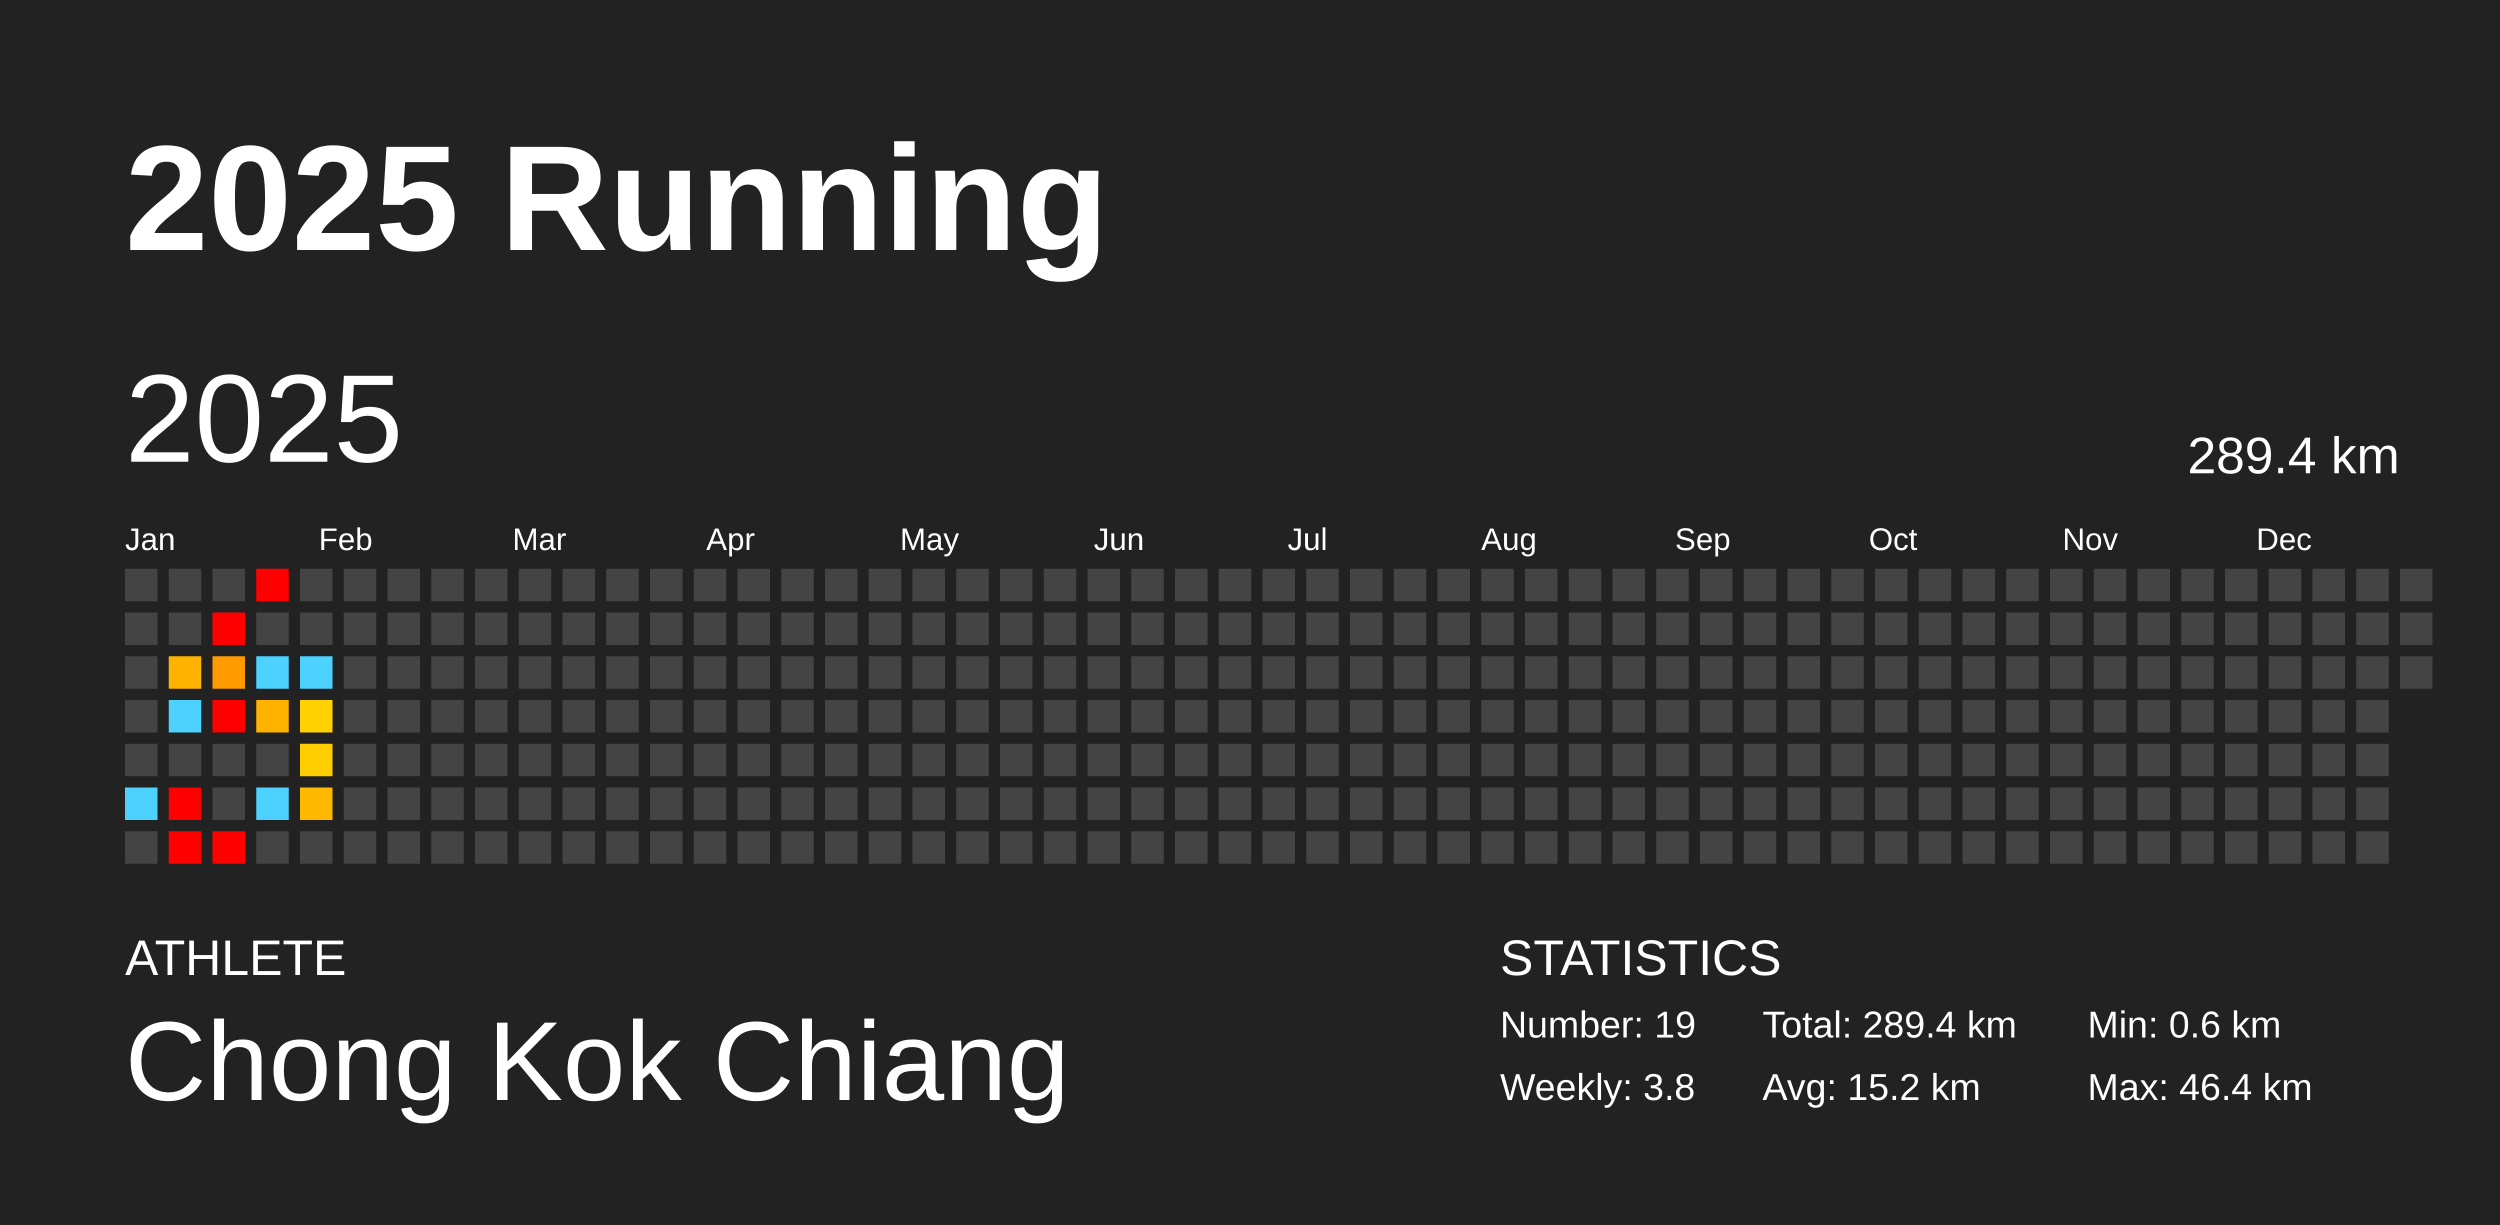
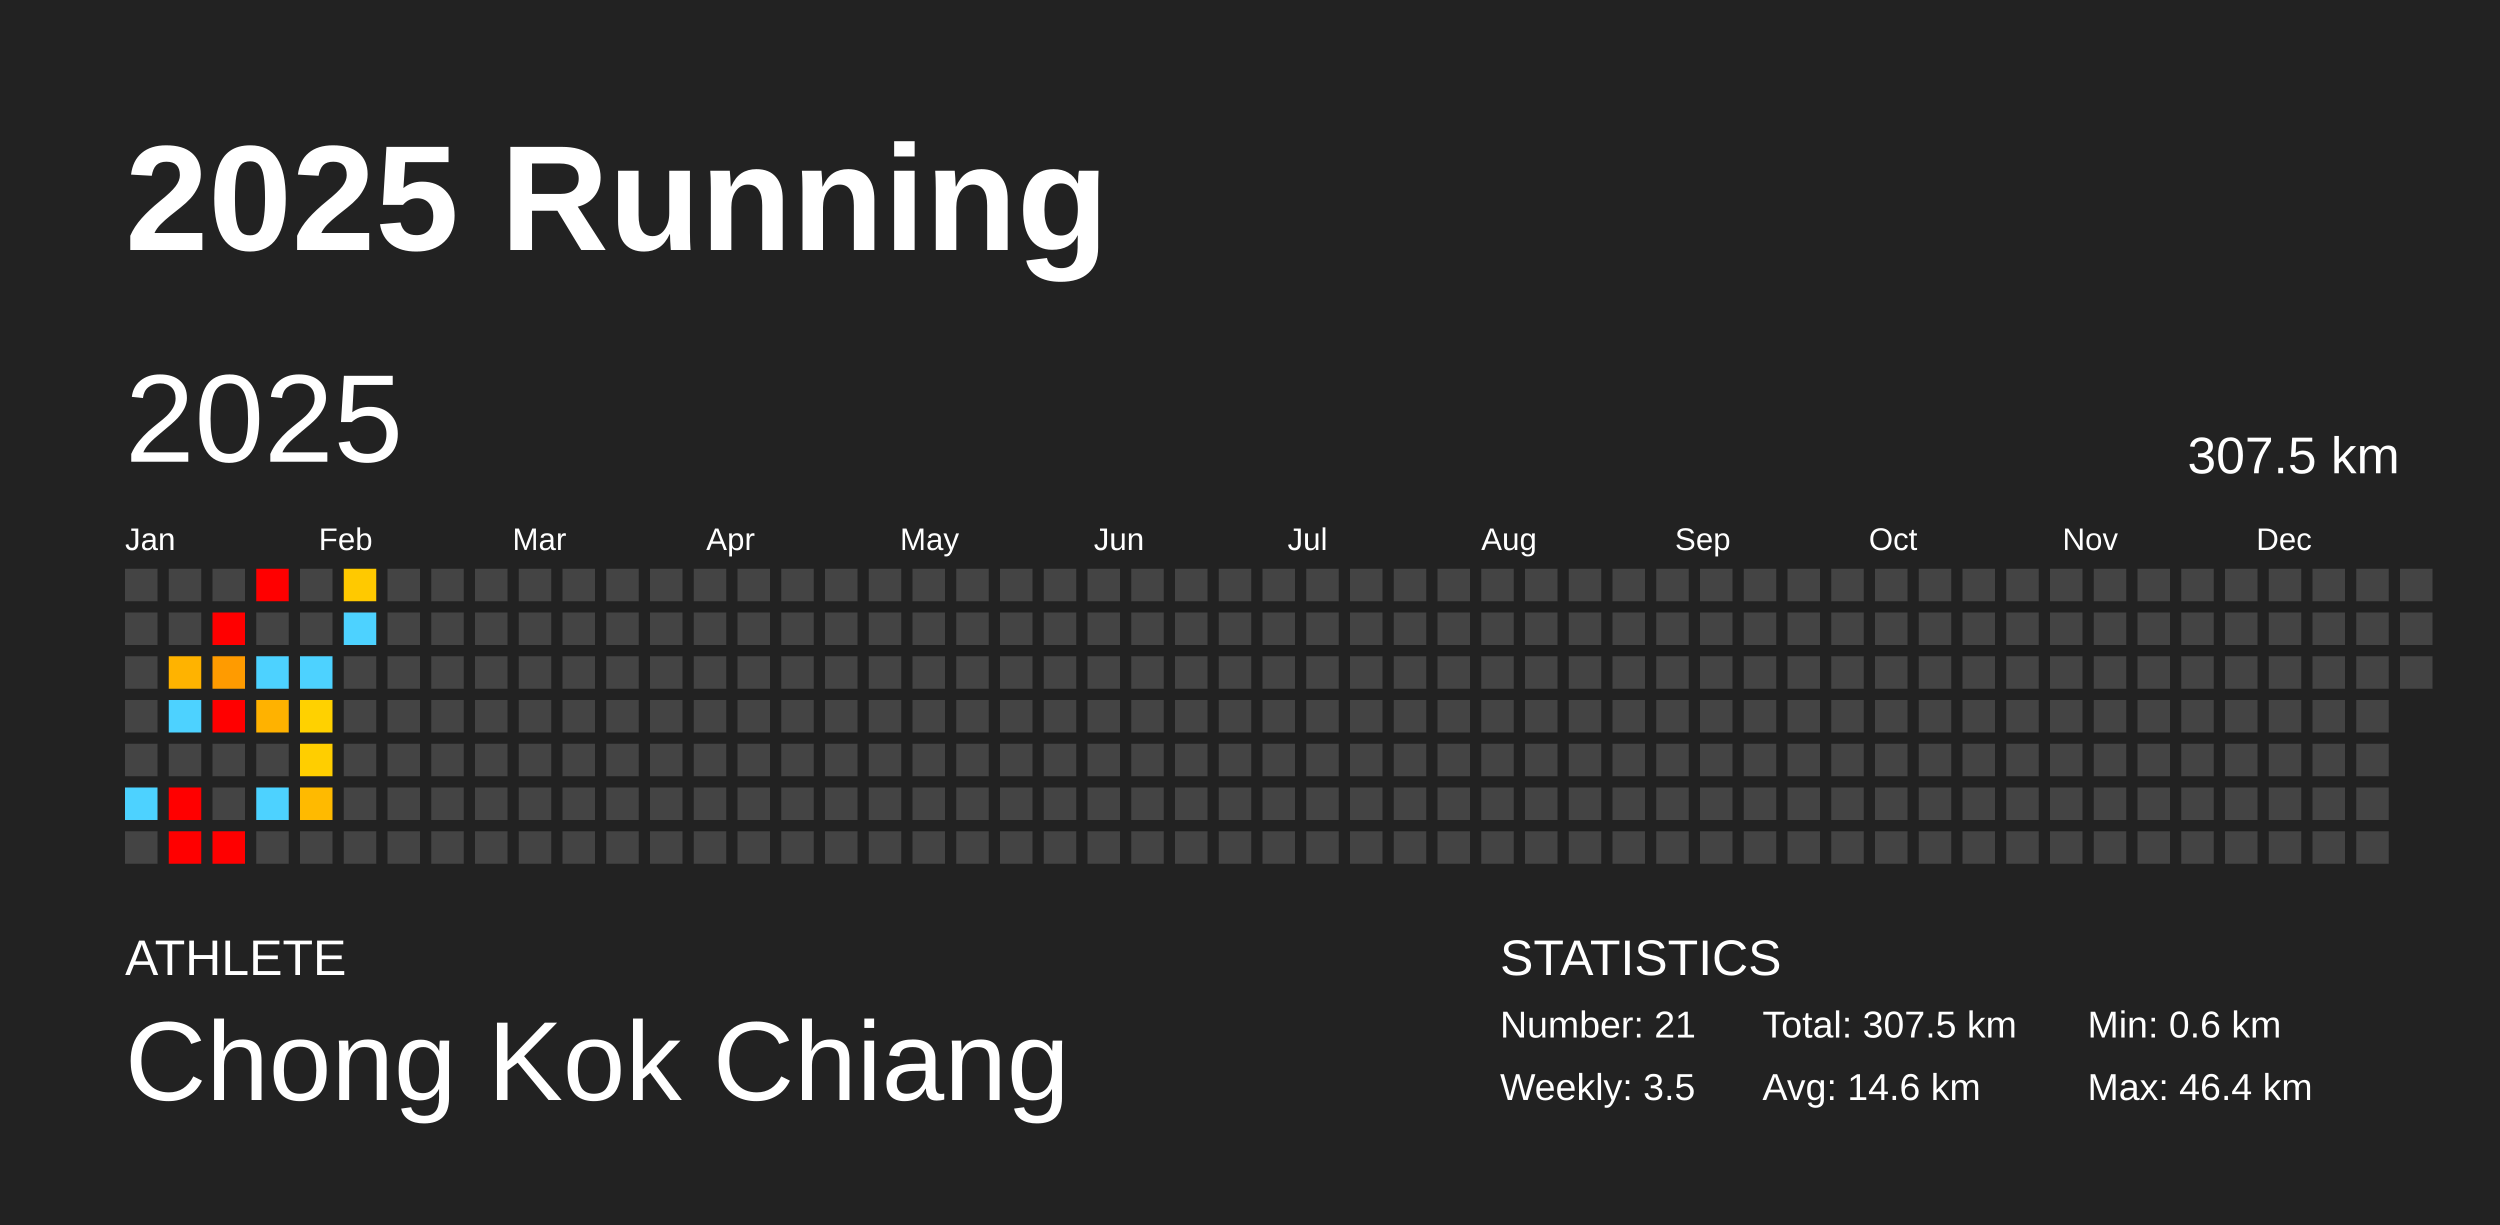
<svg xmlns="http://www.w3.org/2000/svg" baseProfile="full" height="98mm" version="1.1" viewBox="0,0,200,98" width="200mm">
  <defs />
  <rect fill="#222222" height="98" width="200" x="0" y="0" />
  <text fill="#FFFFFF" style="font-size:12px; font-family:Arial; font-weight:bold;" x="10" y="20">2025 Running</text>
  <text fill="#FFFFFF" style="font-size:4px; font-family:Arial" x="10" y="78">ATHLETE</text>
  <text fill="#FFFFFF" style="font-size:9px; font-family:Arial" x="10" y="88">Chong Kok Chiang</text>
  <text fill="#FFFFFF" style="font-size:4px; font-family:Arial" x="120" y="78">STATISTICS</text>
-   <text fill="#FFFFFF" style="font-size:3px; font-family:Arial" x="120" y="83">Number: 19</text>
-   <text fill="#FFFFFF" style="font-size:3px; font-family:Arial" x="120" y="88">Weekly: 3.8</text>
-   <text fill="#FFFFFF" style="font-size:3px; font-family:Arial" x="141" y="83">Total: 289.4 km</text>
-   <text fill="#FFFFFF" style="font-size:3px; font-family:Arial" x="141" y="88">Avg: 15.2 km</text>
+   <text fill="#FFFFFF" style="font-size:3px; font-family:Arial" x="120" y="83">Number: 21</text>
+   <text fill="#FFFFFF" style="font-size:3px; font-family:Arial" x="120" y="88">Weekly: 3.5</text>
+   <text fill="#FFFFFF" style="font-size:3px; font-family:Arial" x="141" y="83">Total: 307.5 km</text>
+   <text fill="#FFFFFF" style="font-size:3px; font-family:Arial" x="141" y="88">Avg: 14.6 km</text>
  <text fill="#FFFFFF" style="font-size:3px; font-family:Arial" x="167" y="83">Min: 0.6 km</text>
  <text fill="#FFFFFF" style="font-size:3px; font-family:Arial" x="167" y="88">Max: 46.4 km</text>
  <text dominant-baseline="hanging" fill="#FFFFFF" style="font-size:10.0px; font-family:Arial;" x="10" y="30">2025</text>
-   <text dominant-baseline="hanging" fill="#FFFFFF" style="font-size:4.125px; font-family:Arial;" x="175" y="35">289.4 km</text>
+   <text dominant-baseline="hanging" fill="#FFFFFF" style="font-size:4.125px; font-family:Arial;" x="175" y="35">307.5 km</text>
  <text fill="#FFFFFF" style="font-size:2.5px; font-family:Arial" x="10.0" y="44">Jan</text>
  <text fill="#FFFFFF" style="font-size:2.5px; font-family:Arial" x="25.5" y="44">Feb</text>
  <text fill="#FFFFFF" style="font-size:2.5px; font-family:Arial" x="41.0" y="44">Mar</text>
  <text fill="#FFFFFF" style="font-size:2.5px; font-family:Arial" x="56.5" y="44">Apr</text>
  <text fill="#FFFFFF" style="font-size:2.5px; font-family:Arial" x="72.0" y="44">May</text>
  <text fill="#FFFFFF" style="font-size:2.5px; font-family:Arial" x="87.5" y="44">Jun</text>
  <text fill="#FFFFFF" style="font-size:2.5px; font-family:Arial" x="103.0" y="44">Jul</text>
  <text fill="#FFFFFF" style="font-size:2.5px; font-family:Arial" x="118.5" y="44">Aug</text>
  <text fill="#FFFFFF" style="font-size:2.5px; font-family:Arial" x="134.0" y="44">Sep</text>
  <text fill="#FFFFFF" style="font-size:2.5px; font-family:Arial" x="149.5" y="44">Oct</text>
  <text fill="#FFFFFF" style="font-size:2.5px; font-family:Arial" x="165.0" y="44">Nov</text>
  <text fill="#FFFFFF" style="font-size:2.5px; font-family:Arial" x="180.5" y="44">Dec</text>
  <rect fill="#444444" height="2.6" width="2.6" x="10.0" y="45.5" />
  <rect fill="#444444" height="2.6" width="2.6" x="10.0" y="49.0" />
  <rect fill="#444444" height="2.6" width="2.6" x="10.0" y="52.5" />
  <rect fill="#444444" height="2.6" width="2.6" x="10.0" y="56.0" />
  <rect fill="#444444" height="2.6" width="2.6" x="10.0" y="59.5" />
  <rect fill="#4dd2ff" height="2.6" width="2.6" x="10.0" y="63.0" />
  <rect fill="#444444" height="2.6" width="2.6" x="10.0" y="66.5" />
  <rect fill="#444444" height="2.6" width="2.6" x="13.5" y="45.5" />
  <rect fill="#444444" height="2.6" width="2.6" x="13.5" y="49.0" />
  <rect fill="#ffb300" height="2.6" width="2.6" x="13.5" y="52.5" />
  <rect fill="#4dd2ff" height="2.6" width="2.6" x="13.5" y="56.0" />
  <rect fill="#444444" height="2.6" width="2.6" x="13.5" y="59.5" />
  <rect fill="red" height="2.6" width="2.6" x="13.5" y="63.0" />
  <rect fill="red" height="2.6" width="2.6" x="13.5" y="66.5" />
  <rect fill="#444444" height="2.6" width="2.6" x="17.0" y="45.5" />
  <rect fill="red" height="2.6" width="2.6" x="17.0" y="49.0" />
  <rect fill="#ff9b00" height="2.6" width="2.6" x="17.0" y="52.5" />
  <rect fill="red" height="2.6" width="2.6" x="17.0" y="56.0" />
  <rect fill="#444444" height="2.6" width="2.6" x="17.0" y="59.5" />
  <rect fill="#444444" height="2.6" width="2.6" x="17.0" y="63.0" />
  <rect fill="red" height="2.6" width="2.6" x="17.0" y="66.5" />
  <rect fill="red" height="2.6" width="2.6" x="20.5" y="45.5" />
  <rect fill="#444444" height="2.6" width="2.6" x="20.5" y="49.0" />
  <rect fill="#4dd2ff" height="2.6" width="2.6" x="20.5" y="52.5" />
  <rect fill="#ffb200" height="2.6" width="2.6" x="20.5" y="56.0" />
  <rect fill="#444444" height="2.6" width="2.6" x="20.5" y="59.5" />
  <rect fill="#4dd2ff" height="2.6" width="2.6" x="20.5" y="63.0" />
  <rect fill="#444444" height="2.6" width="2.6" x="20.5" y="66.5" />
  <rect fill="#444444" height="2.6" width="2.6" x="24.0" y="45.5" />
  <rect fill="#444444" height="2.6" width="2.6" x="24.0" y="49.0" />
  <rect fill="#4dd2ff" height="2.6" width="2.6" x="24.0" y="52.5" />
  <rect fill="#ffd100" height="2.6" width="2.6" x="24.0" y="56.0" />
  <rect fill="#ffce00" height="2.6" width="2.6" x="24.0" y="59.5" />
  <rect fill="#ffba00" height="2.6" width="2.6" x="24.0" y="63.0" />
  <rect fill="#444444" height="2.6" width="2.6" x="24.0" y="66.5" />
-   <rect fill="#444444" height="2.6" width="2.6" x="27.5" y="45.5" />
-   <rect fill="#444444" height="2.6" width="2.6" x="27.5" y="49.0" />
+   <rect fill="#ffc900" height="2.6" width="2.6" x="27.5" y="45.5" />
+   <rect fill="#4dd2ff" height="2.6" width="2.6" x="27.5" y="49.0" />
  <rect fill="#444444" height="2.6" width="2.6" x="27.5" y="52.5" />
  <rect fill="#444444" height="2.6" width="2.6" x="27.5" y="56.0" />
  <rect fill="#444444" height="2.6" width="2.6" x="27.5" y="59.5" />
  <rect fill="#444444" height="2.6" width="2.6" x="27.5" y="63.0" />
  <rect fill="#444444" height="2.6" width="2.6" x="27.5" y="66.5" />
  <rect fill="#444444" height="2.6" width="2.6" x="31.0" y="45.5" />
  <rect fill="#444444" height="2.6" width="2.6" x="31.0" y="49.0" />
  <rect fill="#444444" height="2.6" width="2.6" x="31.0" y="52.5" />
  <rect fill="#444444" height="2.6" width="2.6" x="31.0" y="56.0" />
  <rect fill="#444444" height="2.6" width="2.6" x="31.0" y="59.5" />
  <rect fill="#444444" height="2.6" width="2.6" x="31.0" y="63.0" />
  <rect fill="#444444" height="2.6" width="2.6" x="31.0" y="66.5" />
  <rect fill="#444444" height="2.6" width="2.6" x="34.5" y="45.5" />
  <rect fill="#444444" height="2.6" width="2.6" x="34.5" y="49.0" />
  <rect fill="#444444" height="2.6" width="2.6" x="34.5" y="52.5" />
  <rect fill="#444444" height="2.6" width="2.6" x="34.5" y="56.0" />
  <rect fill="#444444" height="2.6" width="2.6" x="34.5" y="59.5" />
  <rect fill="#444444" height="2.6" width="2.6" x="34.5" y="63.0" />
  <rect fill="#444444" height="2.6" width="2.6" x="34.5" y="66.5" />
  <rect fill="#444444" height="2.6" width="2.6" x="38.0" y="45.5" />
  <rect fill="#444444" height="2.6" width="2.6" x="38.0" y="49.0" />
  <rect fill="#444444" height="2.6" width="2.6" x="38.0" y="52.5" />
  <rect fill="#444444" height="2.6" width="2.6" x="38.0" y="56.0" />
  <rect fill="#444444" height="2.6" width="2.6" x="38.0" y="59.5" />
  <rect fill="#444444" height="2.6" width="2.6" x="38.0" y="63.0" />
  <rect fill="#444444" height="2.6" width="2.6" x="38.0" y="66.5" />
  <rect fill="#444444" height="2.6" width="2.6" x="41.5" y="45.5" />
  <rect fill="#444444" height="2.6" width="2.6" x="41.5" y="49.0" />
  <rect fill="#444444" height="2.6" width="2.6" x="41.5" y="52.5" />
  <rect fill="#444444" height="2.6" width="2.6" x="41.5" y="56.0" />
  <rect fill="#444444" height="2.6" width="2.6" x="41.5" y="59.5" />
  <rect fill="#444444" height="2.6" width="2.6" x="41.5" y="63.0" />
  <rect fill="#444444" height="2.6" width="2.6" x="41.5" y="66.5" />
  <rect fill="#444444" height="2.6" width="2.6" x="45.0" y="45.5" />
  <rect fill="#444444" height="2.6" width="2.6" x="45.0" y="49.0" />
  <rect fill="#444444" height="2.6" width="2.6" x="45.0" y="52.5" />
  <rect fill="#444444" height="2.6" width="2.6" x="45.0" y="56.0" />
  <rect fill="#444444" height="2.6" width="2.6" x="45.0" y="59.5" />
  <rect fill="#444444" height="2.6" width="2.6" x="45.0" y="63.0" />
  <rect fill="#444444" height="2.6" width="2.6" x="45.0" y="66.5" />
  <rect fill="#444444" height="2.6" width="2.6" x="48.5" y="45.5" />
  <rect fill="#444444" height="2.6" width="2.6" x="48.5" y="49.0" />
  <rect fill="#444444" height="2.6" width="2.6" x="48.5" y="52.5" />
  <rect fill="#444444" height="2.6" width="2.6" x="48.5" y="56.0" />
  <rect fill="#444444" height="2.6" width="2.6" x="48.5" y="59.5" />
  <rect fill="#444444" height="2.6" width="2.6" x="48.5" y="63.0" />
  <rect fill="#444444" height="2.6" width="2.6" x="48.5" y="66.5" />
  <rect fill="#444444" height="2.6" width="2.6" x="52.0" y="45.5" />
  <rect fill="#444444" height="2.6" width="2.6" x="52.0" y="49.0" />
  <rect fill="#444444" height="2.6" width="2.6" x="52.0" y="52.5" />
  <rect fill="#444444" height="2.6" width="2.6" x="52.0" y="56.0" />
  <rect fill="#444444" height="2.6" width="2.6" x="52.0" y="59.5" />
  <rect fill="#444444" height="2.6" width="2.6" x="52.0" y="63.0" />
  <rect fill="#444444" height="2.6" width="2.6" x="52.0" y="66.5" />
  <rect fill="#444444" height="2.6" width="2.6" x="55.5" y="45.5" />
  <rect fill="#444444" height="2.6" width="2.6" x="55.5" y="49.0" />
  <rect fill="#444444" height="2.6" width="2.6" x="55.5" y="52.5" />
  <rect fill="#444444" height="2.6" width="2.6" x="55.5" y="56.0" />
  <rect fill="#444444" height="2.6" width="2.6" x="55.5" y="59.5" />
  <rect fill="#444444" height="2.6" width="2.6" x="55.5" y="63.0" />
  <rect fill="#444444" height="2.6" width="2.6" x="55.5" y="66.5" />
  <rect fill="#444444" height="2.6" width="2.6" x="59.0" y="45.5" />
  <rect fill="#444444" height="2.6" width="2.6" x="59.0" y="49.0" />
  <rect fill="#444444" height="2.6" width="2.6" x="59.0" y="52.5" />
  <rect fill="#444444" height="2.6" width="2.6" x="59.0" y="56.0" />
  <rect fill="#444444" height="2.6" width="2.6" x="59.0" y="59.5" />
  <rect fill="#444444" height="2.6" width="2.6" x="59.0" y="63.0" />
  <rect fill="#444444" height="2.6" width="2.6" x="59.0" y="66.5" />
  <rect fill="#444444" height="2.6" width="2.6" x="62.5" y="45.5" />
  <rect fill="#444444" height="2.6" width="2.6" x="62.5" y="49.0" />
  <rect fill="#444444" height="2.6" width="2.6" x="62.5" y="52.5" />
  <rect fill="#444444" height="2.6" width="2.6" x="62.5" y="56.0" />
  <rect fill="#444444" height="2.6" width="2.6" x="62.5" y="59.5" />
  <rect fill="#444444" height="2.6" width="2.6" x="62.5" y="63.0" />
  <rect fill="#444444" height="2.6" width="2.6" x="62.5" y="66.5" />
  <rect fill="#444444" height="2.6" width="2.6" x="66.0" y="45.5" />
  <rect fill="#444444" height="2.6" width="2.6" x="66.0" y="49.0" />
  <rect fill="#444444" height="2.6" width="2.6" x="66.0" y="52.5" />
  <rect fill="#444444" height="2.6" width="2.6" x="66.0" y="56.0" />
  <rect fill="#444444" height="2.6" width="2.6" x="66.0" y="59.5" />
  <rect fill="#444444" height="2.6" width="2.6" x="66.0" y="63.0" />
  <rect fill="#444444" height="2.6" width="2.6" x="66.0" y="66.5" />
  <rect fill="#444444" height="2.6" width="2.6" x="69.5" y="45.5" />
  <rect fill="#444444" height="2.6" width="2.6" x="69.5" y="49.0" />
  <rect fill="#444444" height="2.6" width="2.6" x="69.5" y="52.5" />
  <rect fill="#444444" height="2.6" width="2.6" x="69.5" y="56.0" />
  <rect fill="#444444" height="2.6" width="2.6" x="69.5" y="59.5" />
  <rect fill="#444444" height="2.6" width="2.6" x="69.5" y="63.0" />
  <rect fill="#444444" height="2.6" width="2.6" x="69.5" y="66.5" />
  <rect fill="#444444" height="2.6" width="2.6" x="73.0" y="45.5" />
  <rect fill="#444444" height="2.6" width="2.6" x="73.0" y="49.0" />
  <rect fill="#444444" height="2.6" width="2.6" x="73.0" y="52.5" />
  <rect fill="#444444" height="2.6" width="2.6" x="73.0" y="56.0" />
  <rect fill="#444444" height="2.6" width="2.6" x="73.0" y="59.5" />
  <rect fill="#444444" height="2.6" width="2.6" x="73.0" y="63.0" />
  <rect fill="#444444" height="2.6" width="2.6" x="73.0" y="66.5" />
  <rect fill="#444444" height="2.6" width="2.6" x="76.5" y="45.5" />
  <rect fill="#444444" height="2.6" width="2.6" x="76.5" y="49.0" />
  <rect fill="#444444" height="2.6" width="2.6" x="76.5" y="52.5" />
  <rect fill="#444444" height="2.6" width="2.6" x="76.5" y="56.0" />
  <rect fill="#444444" height="2.6" width="2.6" x="76.5" y="59.5" />
  <rect fill="#444444" height="2.6" width="2.6" x="76.5" y="63.0" />
  <rect fill="#444444" height="2.6" width="2.6" x="76.5" y="66.5" />
  <rect fill="#444444" height="2.6" width="2.6" x="80.0" y="45.5" />
  <rect fill="#444444" height="2.6" width="2.6" x="80.0" y="49.0" />
  <rect fill="#444444" height="2.6" width="2.6" x="80.0" y="52.5" />
  <rect fill="#444444" height="2.6" width="2.6" x="80.0" y="56.0" />
  <rect fill="#444444" height="2.6" width="2.6" x="80.0" y="59.5" />
  <rect fill="#444444" height="2.6" width="2.6" x="80.0" y="63.0" />
  <rect fill="#444444" height="2.6" width="2.6" x="80.0" y="66.5" />
  <rect fill="#444444" height="2.6" width="2.6" x="83.5" y="45.5" />
  <rect fill="#444444" height="2.6" width="2.6" x="83.5" y="49.0" />
  <rect fill="#444444" height="2.6" width="2.6" x="83.5" y="52.5" />
  <rect fill="#444444" height="2.6" width="2.6" x="83.5" y="56.0" />
  <rect fill="#444444" height="2.6" width="2.6" x="83.5" y="59.5" />
  <rect fill="#444444" height="2.6" width="2.6" x="83.5" y="63.0" />
  <rect fill="#444444" height="2.6" width="2.6" x="83.5" y="66.5" />
  <rect fill="#444444" height="2.6" width="2.6" x="87.0" y="45.5" />
  <rect fill="#444444" height="2.6" width="2.6" x="87.0" y="49.0" />
  <rect fill="#444444" height="2.6" width="2.6" x="87.0" y="52.5" />
  <rect fill="#444444" height="2.6" width="2.6" x="87.0" y="56.0" />
  <rect fill="#444444" height="2.6" width="2.6" x="87.0" y="59.5" />
  <rect fill="#444444" height="2.6" width="2.6" x="87.0" y="63.0" />
  <rect fill="#444444" height="2.6" width="2.6" x="87.0" y="66.5" />
  <rect fill="#444444" height="2.6" width="2.6" x="90.5" y="45.5" />
  <rect fill="#444444" height="2.6" width="2.6" x="90.5" y="49.0" />
  <rect fill="#444444" height="2.6" width="2.6" x="90.5" y="52.5" />
  <rect fill="#444444" height="2.6" width="2.6" x="90.5" y="56.0" />
  <rect fill="#444444" height="2.6" width="2.6" x="90.5" y="59.5" />
  <rect fill="#444444" height="2.6" width="2.6" x="90.5" y="63.0" />
  <rect fill="#444444" height="2.6" width="2.6" x="90.5" y="66.5" />
  <rect fill="#444444" height="2.6" width="2.6" x="94.0" y="45.5" />
  <rect fill="#444444" height="2.6" width="2.6" x="94.0" y="49.0" />
  <rect fill="#444444" height="2.6" width="2.6" x="94.0" y="52.5" />
  <rect fill="#444444" height="2.6" width="2.6" x="94.0" y="56.0" />
  <rect fill="#444444" height="2.6" width="2.6" x="94.0" y="59.5" />
  <rect fill="#444444" height="2.6" width="2.6" x="94.0" y="63.0" />
  <rect fill="#444444" height="2.6" width="2.6" x="94.0" y="66.5" />
  <rect fill="#444444" height="2.6" width="2.6" x="97.5" y="45.5" />
  <rect fill="#444444" height="2.6" width="2.6" x="97.5" y="49.0" />
  <rect fill="#444444" height="2.6" width="2.6" x="97.5" y="52.5" />
  <rect fill="#444444" height="2.6" width="2.6" x="97.5" y="56.0" />
  <rect fill="#444444" height="2.6" width="2.6" x="97.5" y="59.5" />
  <rect fill="#444444" height="2.6" width="2.6" x="97.5" y="63.0" />
  <rect fill="#444444" height="2.6" width="2.6" x="97.5" y="66.5" />
  <rect fill="#444444" height="2.6" width="2.6" x="101.0" y="45.5" />
  <rect fill="#444444" height="2.6" width="2.6" x="101.0" y="49.0" />
  <rect fill="#444444" height="2.6" width="2.6" x="101.0" y="52.5" />
  <rect fill="#444444" height="2.6" width="2.6" x="101.0" y="56.0" />
  <rect fill="#444444" height="2.6" width="2.6" x="101.0" y="59.5" />
  <rect fill="#444444" height="2.6" width="2.6" x="101.0" y="63.0" />
  <rect fill="#444444" height="2.6" width="2.6" x="101.0" y="66.5" />
  <rect fill="#444444" height="2.6" width="2.6" x="104.5" y="45.5" />
  <rect fill="#444444" height="2.6" width="2.6" x="104.5" y="49.0" />
  <rect fill="#444444" height="2.6" width="2.6" x="104.5" y="52.5" />
  <rect fill="#444444" height="2.6" width="2.6" x="104.5" y="56.0" />
  <rect fill="#444444" height="2.6" width="2.6" x="104.5" y="59.5" />
  <rect fill="#444444" height="2.6" width="2.6" x="104.5" y="63.0" />
  <rect fill="#444444" height="2.6" width="2.6" x="104.5" y="66.5" />
  <rect fill="#444444" height="2.6" width="2.6" x="108.0" y="45.5" />
  <rect fill="#444444" height="2.6" width="2.6" x="108.0" y="49.0" />
  <rect fill="#444444" height="2.6" width="2.6" x="108.0" y="52.5" />
  <rect fill="#444444" height="2.6" width="2.6" x="108.0" y="56.0" />
  <rect fill="#444444" height="2.6" width="2.6" x="108.0" y="59.5" />
  <rect fill="#444444" height="2.6" width="2.6" x="108.0" y="63.0" />
  <rect fill="#444444" height="2.6" width="2.6" x="108.0" y="66.5" />
  <rect fill="#444444" height="2.6" width="2.6" x="111.5" y="45.5" />
  <rect fill="#444444" height="2.6" width="2.6" x="111.5" y="49.0" />
  <rect fill="#444444" height="2.6" width="2.6" x="111.5" y="52.5" />
  <rect fill="#444444" height="2.6" width="2.6" x="111.5" y="56.0" />
  <rect fill="#444444" height="2.6" width="2.6" x="111.5" y="59.5" />
  <rect fill="#444444" height="2.6" width="2.6" x="111.5" y="63.0" />
  <rect fill="#444444" height="2.6" width="2.6" x="111.5" y="66.5" />
  <rect fill="#444444" height="2.6" width="2.6" x="115.0" y="45.5" />
  <rect fill="#444444" height="2.6" width="2.6" x="115.0" y="49.0" />
  <rect fill="#444444" height="2.6" width="2.6" x="115.0" y="52.5" />
  <rect fill="#444444" height="2.6" width="2.6" x="115.0" y="56.0" />
  <rect fill="#444444" height="2.6" width="2.6" x="115.0" y="59.5" />
  <rect fill="#444444" height="2.6" width="2.6" x="115.0" y="63.0" />
  <rect fill="#444444" height="2.6" width="2.6" x="115.0" y="66.5" />
  <rect fill="#444444" height="2.6" width="2.6" x="118.5" y="45.5" />
  <rect fill="#444444" height="2.6" width="2.6" x="118.5" y="49.0" />
  <rect fill="#444444" height="2.6" width="2.6" x="118.5" y="52.5" />
  <rect fill="#444444" height="2.6" width="2.6" x="118.5" y="56.0" />
  <rect fill="#444444" height="2.6" width="2.6" x="118.5" y="59.5" />
  <rect fill="#444444" height="2.6" width="2.6" x="118.5" y="63.0" />
  <rect fill="#444444" height="2.6" width="2.6" x="118.5" y="66.5" />
  <rect fill="#444444" height="2.6" width="2.6" x="122.0" y="45.5" />
  <rect fill="#444444" height="2.6" width="2.6" x="122.0" y="49.0" />
  <rect fill="#444444" height="2.6" width="2.6" x="122.0" y="52.5" />
  <rect fill="#444444" height="2.6" width="2.6" x="122.0" y="56.0" />
  <rect fill="#444444" height="2.6" width="2.6" x="122.0" y="59.5" />
  <rect fill="#444444" height="2.6" width="2.6" x="122.0" y="63.0" />
  <rect fill="#444444" height="2.6" width="2.6" x="122.0" y="66.5" />
  <rect fill="#444444" height="2.6" width="2.6" x="125.5" y="45.5" />
  <rect fill="#444444" height="2.6" width="2.6" x="125.5" y="49.0" />
  <rect fill="#444444" height="2.6" width="2.6" x="125.5" y="52.5" />
  <rect fill="#444444" height="2.6" width="2.6" x="125.5" y="56.0" />
  <rect fill="#444444" height="2.6" width="2.6" x="125.5" y="59.5" />
  <rect fill="#444444" height="2.6" width="2.6" x="125.5" y="63.0" />
  <rect fill="#444444" height="2.6" width="2.6" x="125.5" y="66.5" />
  <rect fill="#444444" height="2.6" width="2.6" x="129.0" y="45.5" />
  <rect fill="#444444" height="2.6" width="2.6" x="129.0" y="49.0" />
  <rect fill="#444444" height="2.6" width="2.6" x="129.0" y="52.5" />
  <rect fill="#444444" height="2.6" width="2.6" x="129.0" y="56.0" />
  <rect fill="#444444" height="2.6" width="2.6" x="129.0" y="59.5" />
  <rect fill="#444444" height="2.6" width="2.6" x="129.0" y="63.0" />
  <rect fill="#444444" height="2.6" width="2.6" x="129.0" y="66.5" />
  <rect fill="#444444" height="2.6" width="2.6" x="132.5" y="45.5" />
  <rect fill="#444444" height="2.6" width="2.6" x="132.5" y="49.0" />
  <rect fill="#444444" height="2.6" width="2.6" x="132.5" y="52.5" />
  <rect fill="#444444" height="2.6" width="2.6" x="132.5" y="56.0" />
  <rect fill="#444444" height="2.6" width="2.6" x="132.5" y="59.5" />
  <rect fill="#444444" height="2.6" width="2.6" x="132.5" y="63.0" />
  <rect fill="#444444" height="2.6" width="2.6" x="132.5" y="66.5" />
  <rect fill="#444444" height="2.6" width="2.6" x="136.0" y="45.5" />
  <rect fill="#444444" height="2.6" width="2.6" x="136.0" y="49.0" />
  <rect fill="#444444" height="2.6" width="2.6" x="136.0" y="52.5" />
  <rect fill="#444444" height="2.6" width="2.6" x="136.0" y="56.0" />
  <rect fill="#444444" height="2.6" width="2.6" x="136.0" y="59.5" />
  <rect fill="#444444" height="2.6" width="2.6" x="136.0" y="63.0" />
  <rect fill="#444444" height="2.6" width="2.6" x="136.0" y="66.5" />
  <rect fill="#444444" height="2.6" width="2.6" x="139.5" y="45.5" />
  <rect fill="#444444" height="2.6" width="2.6" x="139.5" y="49.0" />
  <rect fill="#444444" height="2.6" width="2.6" x="139.5" y="52.5" />
  <rect fill="#444444" height="2.6" width="2.6" x="139.5" y="56.0" />
  <rect fill="#444444" height="2.6" width="2.6" x="139.5" y="59.5" />
  <rect fill="#444444" height="2.6" width="2.6" x="139.5" y="63.0" />
  <rect fill="#444444" height="2.6" width="2.6" x="139.5" y="66.5" />
  <rect fill="#444444" height="2.6" width="2.6" x="143.0" y="45.5" />
  <rect fill="#444444" height="2.6" width="2.6" x="143.0" y="49.0" />
  <rect fill="#444444" height="2.6" width="2.6" x="143.0" y="52.5" />
  <rect fill="#444444" height="2.6" width="2.6" x="143.0" y="56.0" />
  <rect fill="#444444" height="2.6" width="2.6" x="143.0" y="59.5" />
  <rect fill="#444444" height="2.6" width="2.6" x="143.0" y="63.0" />
  <rect fill="#444444" height="2.6" width="2.6" x="143.0" y="66.5" />
  <rect fill="#444444" height="2.6" width="2.6" x="146.5" y="45.5" />
  <rect fill="#444444" height="2.6" width="2.6" x="146.5" y="49.0" />
  <rect fill="#444444" height="2.6" width="2.6" x="146.5" y="52.5" />
  <rect fill="#444444" height="2.6" width="2.6" x="146.5" y="56.0" />
  <rect fill="#444444" height="2.6" width="2.6" x="146.5" y="59.5" />
  <rect fill="#444444" height="2.6" width="2.6" x="146.5" y="63.0" />
  <rect fill="#444444" height="2.6" width="2.6" x="146.5" y="66.5" />
  <rect fill="#444444" height="2.6" width="2.6" x="150.0" y="45.5" />
  <rect fill="#444444" height="2.6" width="2.6" x="150.0" y="49.0" />
  <rect fill="#444444" height="2.6" width="2.6" x="150.0" y="52.5" />
  <rect fill="#444444" height="2.6" width="2.6" x="150.0" y="56.0" />
  <rect fill="#444444" height="2.6" width="2.6" x="150.0" y="59.5" />
  <rect fill="#444444" height="2.6" width="2.6" x="150.0" y="63.0" />
  <rect fill="#444444" height="2.6" width="2.6" x="150.0" y="66.5" />
  <rect fill="#444444" height="2.6" width="2.6" x="153.5" y="45.5" />
  <rect fill="#444444" height="2.6" width="2.6" x="153.5" y="49.0" />
  <rect fill="#444444" height="2.6" width="2.6" x="153.5" y="52.5" />
  <rect fill="#444444" height="2.6" width="2.6" x="153.5" y="56.0" />
  <rect fill="#444444" height="2.6" width="2.6" x="153.5" y="59.5" />
  <rect fill="#444444" height="2.6" width="2.6" x="153.5" y="63.0" />
  <rect fill="#444444" height="2.6" width="2.6" x="153.5" y="66.5" />
  <rect fill="#444444" height="2.6" width="2.6" x="157.0" y="45.5" />
  <rect fill="#444444" height="2.6" width="2.6" x="157.0" y="49.0" />
  <rect fill="#444444" height="2.6" width="2.6" x="157.0" y="52.5" />
  <rect fill="#444444" height="2.6" width="2.6" x="157.0" y="56.0" />
  <rect fill="#444444" height="2.6" width="2.6" x="157.0" y="59.5" />
  <rect fill="#444444" height="2.6" width="2.6" x="157.0" y="63.0" />
  <rect fill="#444444" height="2.6" width="2.6" x="157.0" y="66.5" />
  <rect fill="#444444" height="2.6" width="2.6" x="160.5" y="45.5" />
  <rect fill="#444444" height="2.6" width="2.6" x="160.5" y="49.0" />
  <rect fill="#444444" height="2.6" width="2.6" x="160.5" y="52.5" />
  <rect fill="#444444" height="2.6" width="2.6" x="160.5" y="56.0" />
  <rect fill="#444444" height="2.6" width="2.6" x="160.5" y="59.5" />
  <rect fill="#444444" height="2.6" width="2.6" x="160.5" y="63.0" />
  <rect fill="#444444" height="2.6" width="2.6" x="160.5" y="66.5" />
  <rect fill="#444444" height="2.6" width="2.6" x="164.0" y="45.5" />
  <rect fill="#444444" height="2.6" width="2.6" x="164.0" y="49.0" />
  <rect fill="#444444" height="2.6" width="2.6" x="164.0" y="52.5" />
  <rect fill="#444444" height="2.6" width="2.6" x="164.0" y="56.0" />
  <rect fill="#444444" height="2.6" width="2.6" x="164.0" y="59.5" />
  <rect fill="#444444" height="2.6" width="2.6" x="164.0" y="63.0" />
  <rect fill="#444444" height="2.6" width="2.6" x="164.0" y="66.5" />
  <rect fill="#444444" height="2.6" width="2.6" x="167.5" y="45.5" />
  <rect fill="#444444" height="2.6" width="2.6" x="167.5" y="49.0" />
  <rect fill="#444444" height="2.6" width="2.6" x="167.5" y="52.5" />
  <rect fill="#444444" height="2.6" width="2.6" x="167.5" y="56.0" />
  <rect fill="#444444" height="2.6" width="2.6" x="167.5" y="59.5" />
  <rect fill="#444444" height="2.6" width="2.6" x="167.5" y="63.0" />
  <rect fill="#444444" height="2.6" width="2.6" x="167.5" y="66.5" />
  <rect fill="#444444" height="2.6" width="2.6" x="171.0" y="45.5" />
  <rect fill="#444444" height="2.6" width="2.6" x="171.0" y="49.0" />
  <rect fill="#444444" height="2.6" width="2.6" x="171.0" y="52.5" />
  <rect fill="#444444" height="2.6" width="2.6" x="171.0" y="56.0" />
  <rect fill="#444444" height="2.6" width="2.6" x="171.0" y="59.5" />
  <rect fill="#444444" height="2.6" width="2.6" x="171.0" y="63.0" />
  <rect fill="#444444" height="2.6" width="2.6" x="171.0" y="66.5" />
  <rect fill="#444444" height="2.6" width="2.6" x="174.5" y="45.5" />
  <rect fill="#444444" height="2.6" width="2.6" x="174.5" y="49.0" />
  <rect fill="#444444" height="2.6" width="2.6" x="174.5" y="52.5" />
  <rect fill="#444444" height="2.6" width="2.6" x="174.5" y="56.0" />
  <rect fill="#444444" height="2.6" width="2.6" x="174.5" y="59.5" />
  <rect fill="#444444" height="2.6" width="2.6" x="174.5" y="63.0" />
  <rect fill="#444444" height="2.6" width="2.6" x="174.5" y="66.5" />
  <rect fill="#444444" height="2.6" width="2.6" x="178.0" y="45.5" />
  <rect fill="#444444" height="2.6" width="2.6" x="178.0" y="49.0" />
  <rect fill="#444444" height="2.6" width="2.6" x="178.0" y="52.5" />
  <rect fill="#444444" height="2.6" width="2.6" x="178.0" y="56.0" />
  <rect fill="#444444" height="2.6" width="2.6" x="178.0" y="59.5" />
  <rect fill="#444444" height="2.6" width="2.6" x="178.0" y="63.0" />
  <rect fill="#444444" height="2.6" width="2.6" x="178.0" y="66.5" />
  <rect fill="#444444" height="2.6" width="2.6" x="181.5" y="45.5" />
  <rect fill="#444444" height="2.6" width="2.6" x="181.5" y="49.0" />
  <rect fill="#444444" height="2.6" width="2.6" x="181.5" y="52.5" />
  <rect fill="#444444" height="2.6" width="2.6" x="181.5" y="56.0" />
  <rect fill="#444444" height="2.6" width="2.6" x="181.5" y="59.5" />
  <rect fill="#444444" height="2.6" width="2.6" x="181.5" y="63.0" />
  <rect fill="#444444" height="2.6" width="2.6" x="181.5" y="66.5" />
  <rect fill="#444444" height="2.6" width="2.6" x="185.0" y="45.5" />
  <rect fill="#444444" height="2.6" width="2.6" x="185.0" y="49.0" />
  <rect fill="#444444" height="2.6" width="2.6" x="185.0" y="52.5" />
  <rect fill="#444444" height="2.6" width="2.6" x="185.0" y="56.0" />
  <rect fill="#444444" height="2.6" width="2.6" x="185.0" y="59.5" />
  <rect fill="#444444" height="2.6" width="2.6" x="185.0" y="63.0" />
  <rect fill="#444444" height="2.6" width="2.6" x="185.0" y="66.5" />
  <rect fill="#444444" height="2.6" width="2.6" x="188.5" y="45.5" />
  <rect fill="#444444" height="2.6" width="2.6" x="188.5" y="49.0" />
  <rect fill="#444444" height="2.6" width="2.6" x="188.5" y="52.5" />
  <rect fill="#444444" height="2.6" width="2.6" x="188.5" y="56.0" />
  <rect fill="#444444" height="2.6" width="2.6" x="188.5" y="59.5" />
  <rect fill="#444444" height="2.6" width="2.6" x="188.5" y="63.0" />
  <rect fill="#444444" height="2.6" width="2.6" x="188.5" y="66.5" />
  <rect fill="#444444" height="2.6" width="2.6" x="192.0" y="45.5" />
  <rect fill="#444444" height="2.6" width="2.6" x="192.0" y="49.0" />
  <rect fill="#444444" height="2.6" width="2.6" x="192.0" y="52.5" />
</svg>
